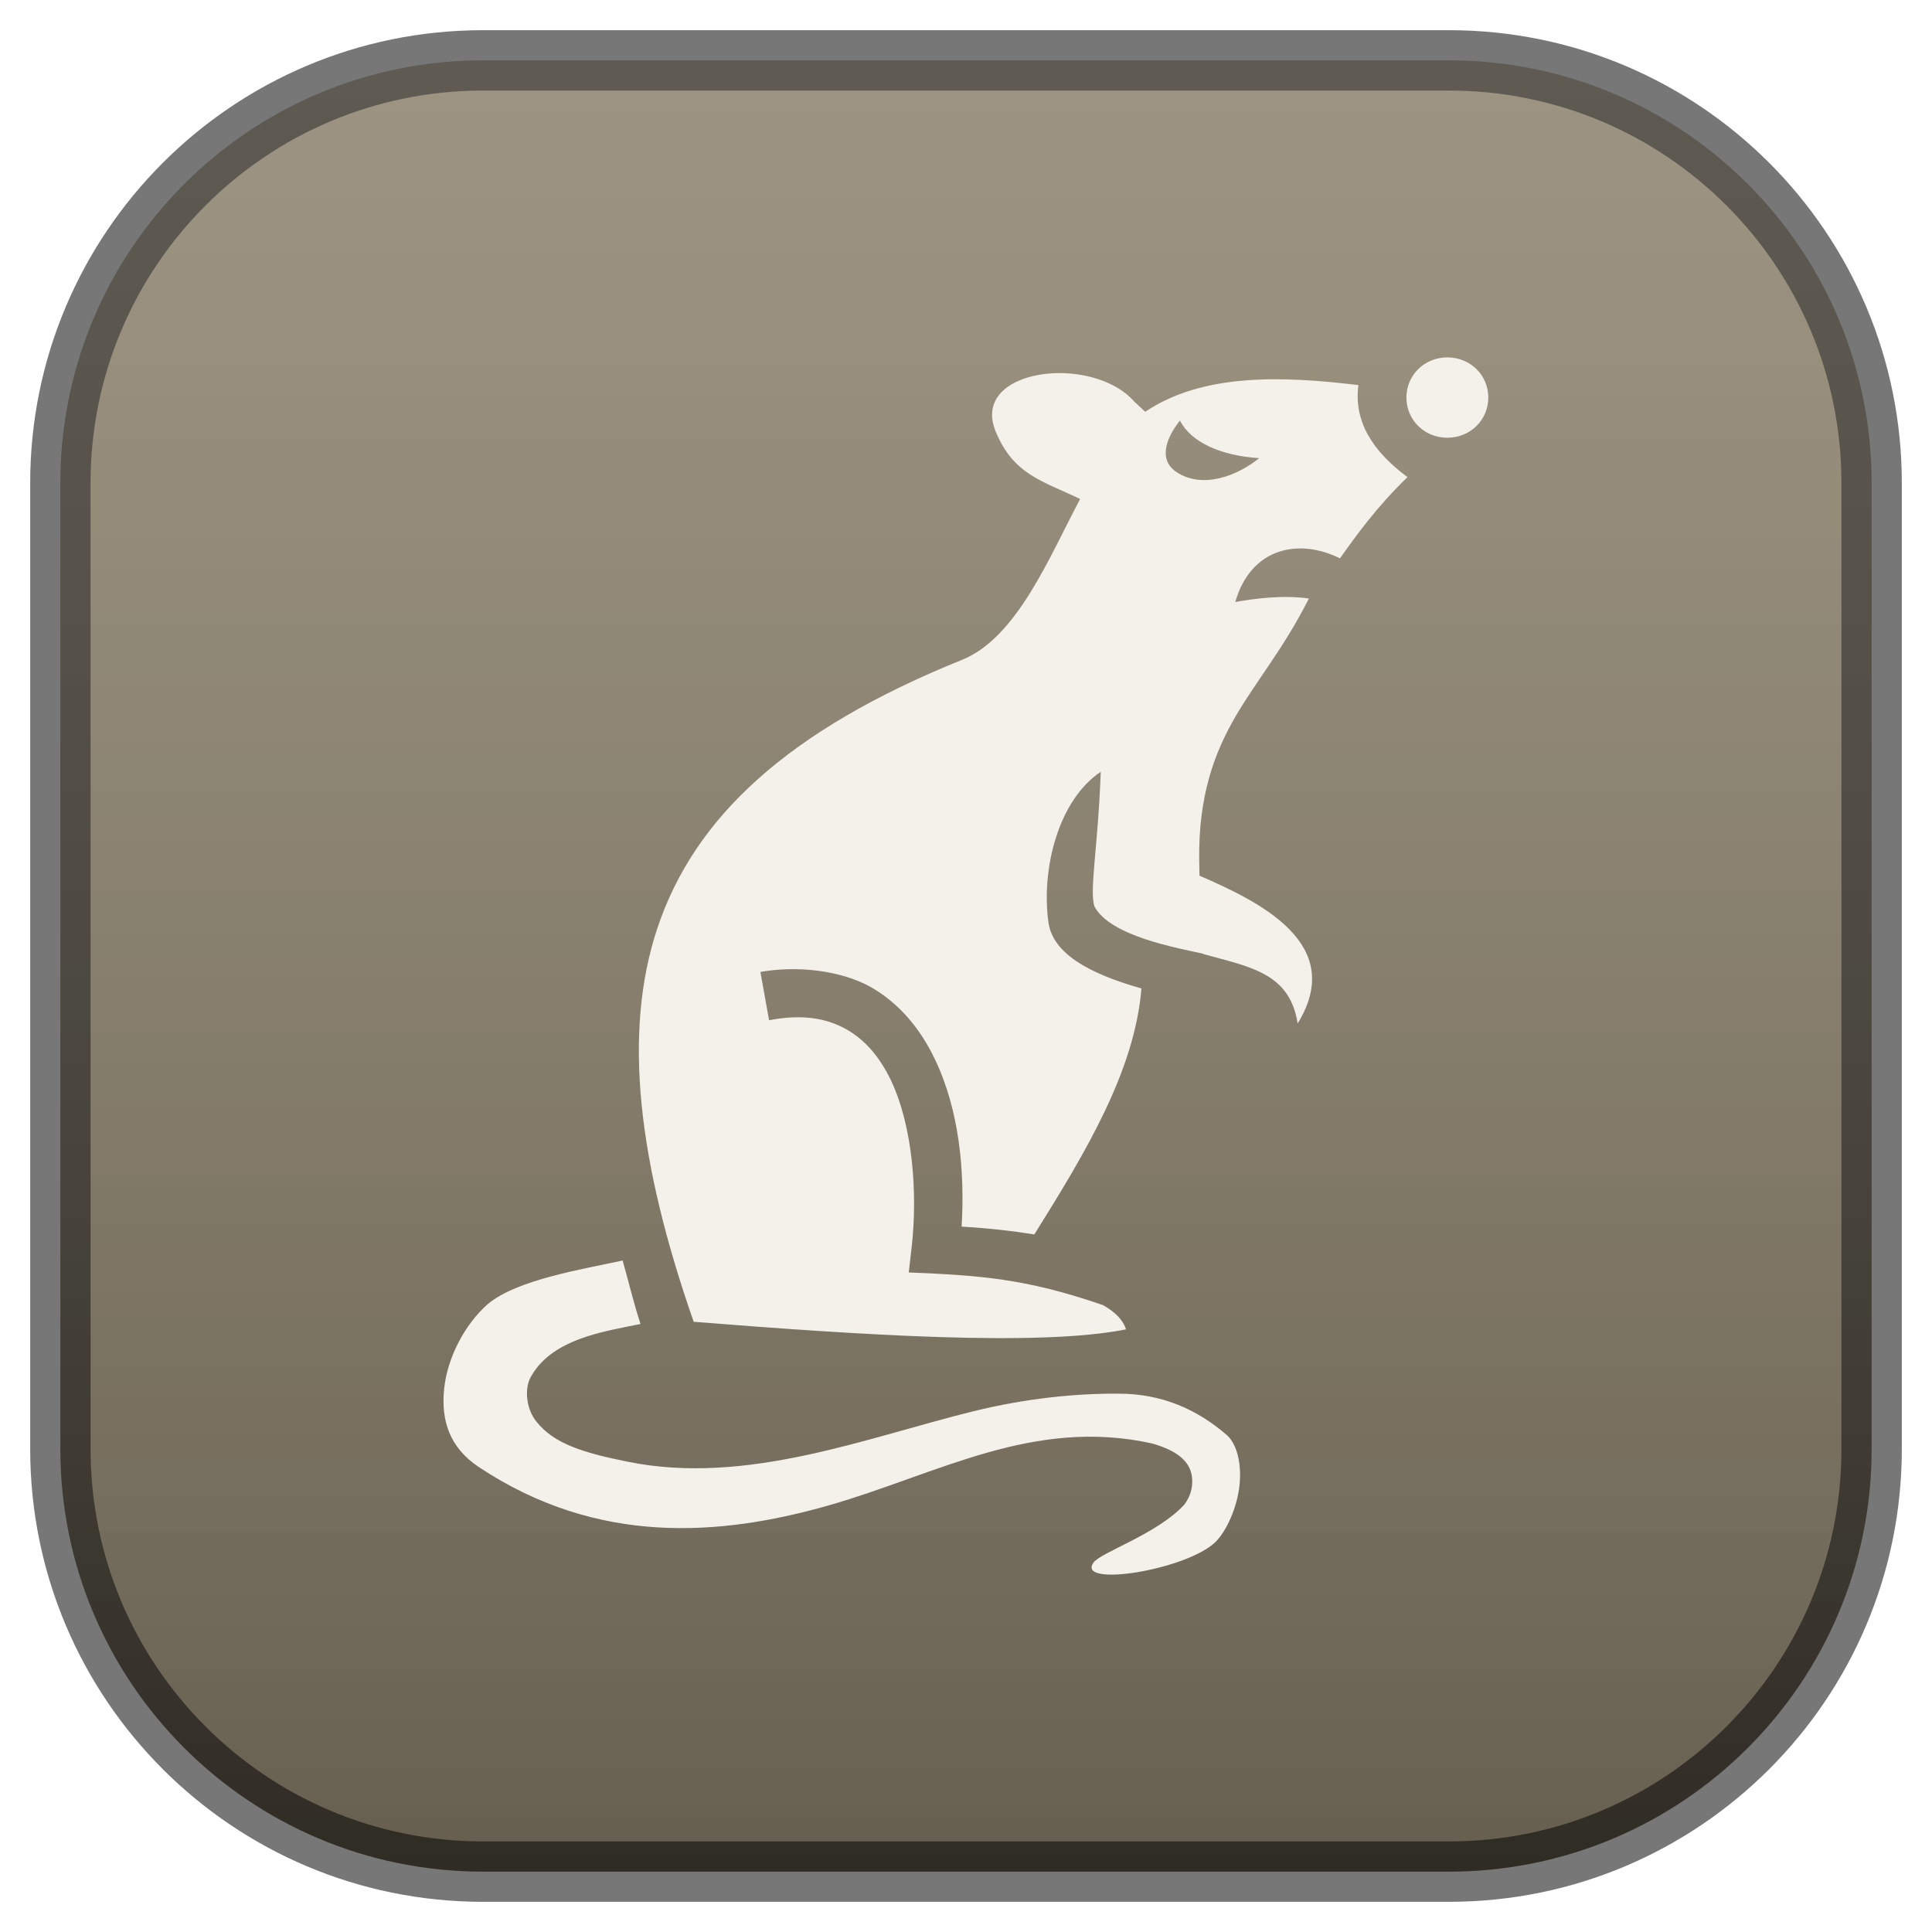
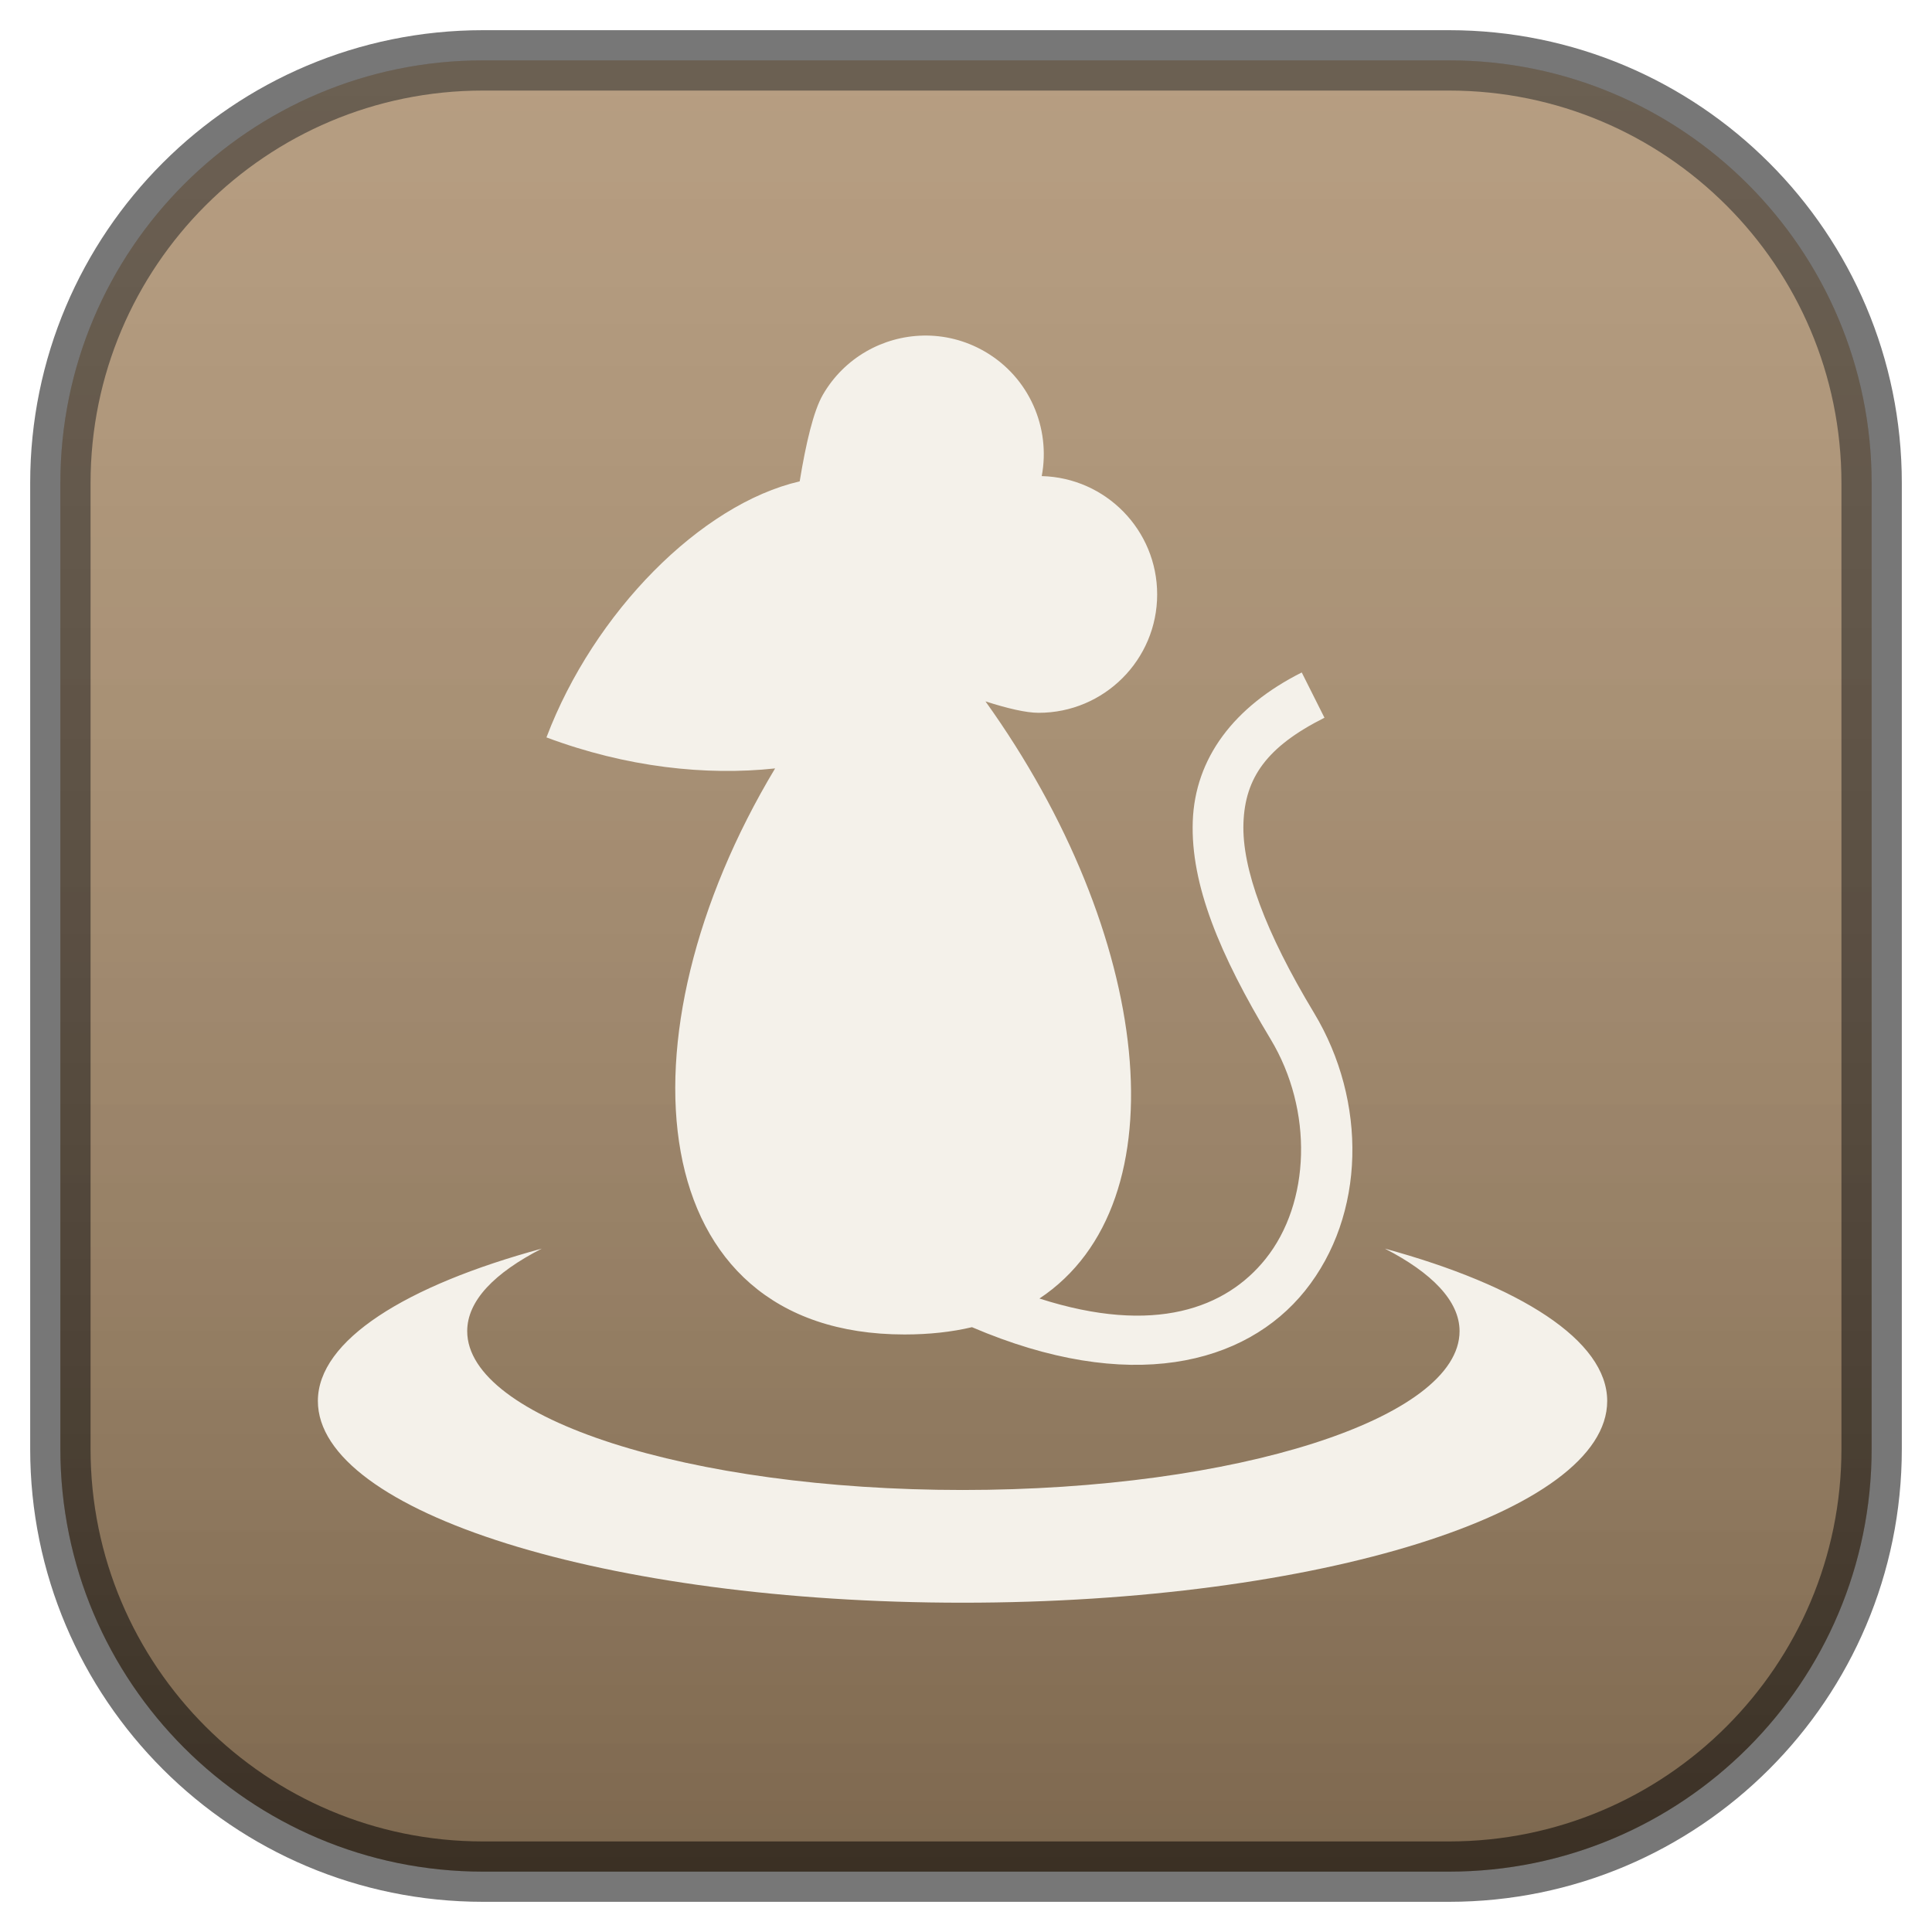
<svg xmlns="http://www.w3.org/2000/svg" width="64" height="64" viewBox="0 0 64 64">
  <defs>
    <linearGradient id="s" x1="0" y1="0" x2="0" y2="1">
      <stop offset="0" stop-color="#ffffff" stop-opacity="0.16" />
      <stop offset="1" stop-color="#000000" stop-opacity="0.26" />
    </linearGradient>
  </defs>
-   <rect x="2" y="2" width="60" height="60" rx="14" fill="#8a7f6a" stroke="#00000088" stroke-width="2" />
+   <rect x="2" y="2" width="60" height="60" rx="14" fill="#a98c6a" stroke="#00000088" stroke-width="2" />
  <rect x="2" y="2" width="60" height="60" rx="14" fill="url(#s)" />
  <g transform="translate(9 9) scale(0.08984)" fill="#f4f1ea">
-     <path d="M433.5 31.6c-8.5 0-15.1 6.58-15.1 14.81s6.6 14.81 15.1 14.81 15.1-6.58 15.1-14.81S442 31.6 433.5 31.6zM267 59.05c6.6 15.84 17.1 18.03 31.1 24.77-11.2 20.98-23.2 51.08-43.5 59.28-64.7 26.1-98.7 58.3-112.3 98.7-13.1 39-7 87.2 13.3 145.4 61.8 4.9 127.3 9.2 159.4 2.8-1.3-4.4-5.8-7.5-8.6-9-28.5-9.8-45.2-10.9-71.5-12l1.1-9.6c2.2-19.6.4-44.3-7.7-61.3-4.1-8.5-9.5-14.9-16.5-18.8-7-3.9-15.8-5.7-28.4-3.3l-3.2-17.8c13.5-2.4 29.4-.6 40.4 5.4 10.9 6.1 18.7 15.8 23.9 26.7 9.1 18.9 11.1 41.6 9.9 61.8 10 .6 18.9 1.6 26.8 2.9 19.2-30.7 37-60.4 39.5-90.7-13.8-4-32.4-10.7-34.3-24.4-2.7-19.6 3.6-45 19.3-55.5-1 27.8-4.3 43.9-2.3 49.7 5.8 10.9 30.3 15.2 40.1 17.4v.1c17.4 4.8 31.9 7 34.8 25.6 18.2-29.5-14.4-45-36.2-54.5l-.1-5.8c-.3-23.5 5.5-39.4 13.5-53.1 8-13.6 17.7-25 26.9-43.2v-.1c-9.4-1.3-19.4-.1-27.1 1.3 5.7-19.9 23.2-23.73 38.6-16.1 5.9-8.3 13.4-18.83 24.9-29.96-12.7-9.39-19.9-20.4-18.1-33.92-28-3.4-57.4-4.45-78.6 9.84l-4-3.72c-15.7-17.87-60.9-12.3-51.1 11.11zm67.9-4.17c4 7.92 14.9 12.95 29.2 13.88-8 6.49-20.7 11.42-30.3 5.24-7.3-4.71-3.7-13.07 1.1-19.12zM129.4 364.6c-14.6 3.2-38.77 7-49.63 16-8.5 7.4-15.03 19.8-16.19 31.4-1.17 11.6 1.99 21.6 12.85 28.8C120 469.7 165 466.4 205.4 454.9c40.4-11.6 75.4-32.6 119.4-22.8 8.4 2.5 15.7 6.5 14.5 15.9-.4 2.8-1.5 4.8-2.7 6.5-9.7 10.8-30.9 17.7-33.6 21.5-6.4 9.2 34.2 2.8 45-7.6 4.2-4.2 8.1-13 8.9-21.3.8-8.3-1.3-15.3-4.9-18.3-11.2-9.6-24.1-15.1-39.8-15.1-15.7-.1-34 1.7-53.5 6.5-39.1 9.6-83.6 27.5-127.4 18.6-17-3.4-27.4-6.8-33.77-14.9-3.22-4-4.39-10.6-2.48-15.4 7.45-15.2 28.15-17.8 40.95-20.5-2.4-7.2-4.6-16.4-6.6-23.4z" />
+     <path d="M240.125 23.563c-14.745.33-28.994 8.14-36.906 21.843-3.423 5.926-6.234 17.854-8.532 31.907-36.383 8.417-75.868 48.232-93.375 94.406 29.49 11.05 58.933 14.183 84.312 11.436-59.315 98.734-49.44 208.705 47.72 208.72 9.06 0 17.345-.91 24.874-2.688 57.812 24.78 100.79 13.996 122.81-13.438 22.414-27.923 22.947-69.86 3.314-102.438-17.974-29.824-26.618-53.295-26.03-69.968.585-16.674 8.498-28.14 29.873-38.875l-8.375-16.69c-25.082 12.596-39.368 31.652-40.187 54.907-.82 23.256 9.914 49.13 28.688 80.282 15.827 26.262 14.738 60.395-1.875 81.092-14.44 17.992-40.735 28.253-83.344 14.563 53.146-35.285 41.39-134.655-19.906-220.188 8.096 2.605 14.99 4.22 19.625 4.22 24.115-.003 43.687-19.543 43.687-43.657 0-23.737-18.97-43.027-42.563-43.625 3.36-17.73-4.552-36.437-21.062-45.97-7.178-4.143-15.026-6.016-22.75-5.843zM99.595 360.219C49.44 373.845 17.03 394.014 17.03 416.405c0 41.018 106.547 74.375 237.72 74.375s237.688-33.356 237.688-74.374c0-22.31-32.125-42.56-81.97-56.187C427.7 369.097 438 379.46 438 390.655c0 32.13-82.313 58.563-183.25 58.563S72.094 422.783 72.094 390.655c0-11.254 10.093-21.528 27.5-30.437z" />
  </g>
</svg>
